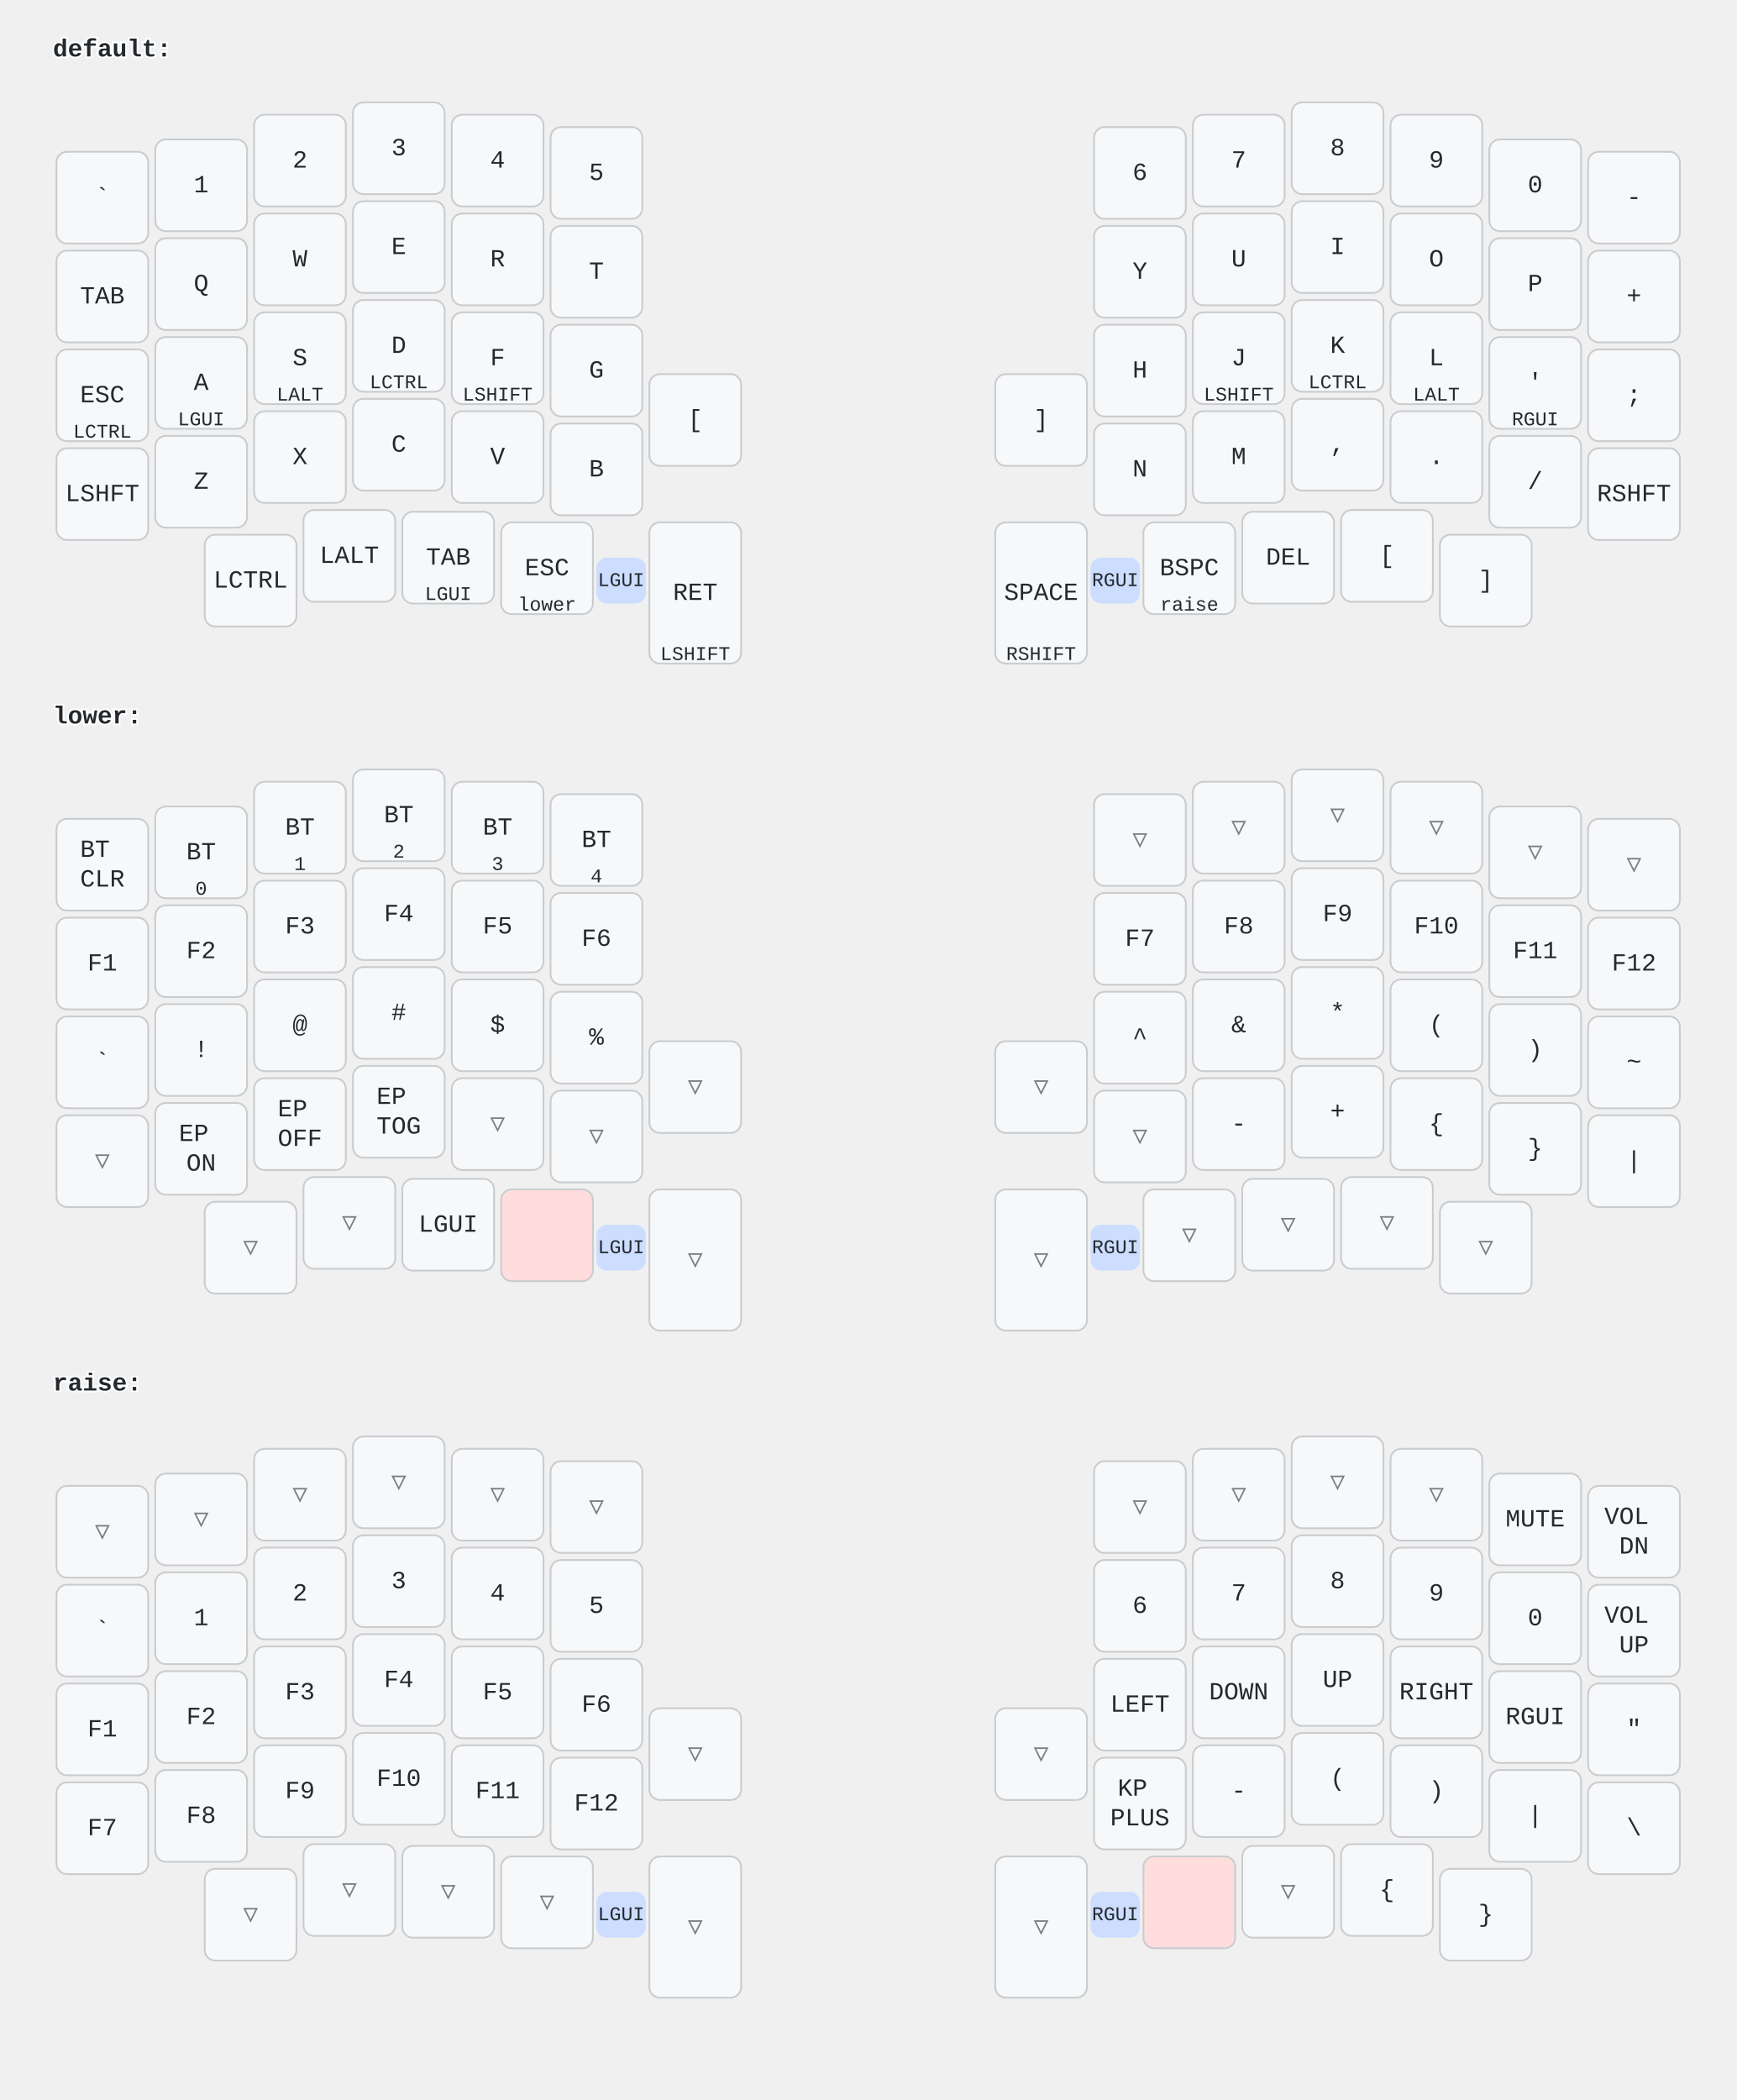
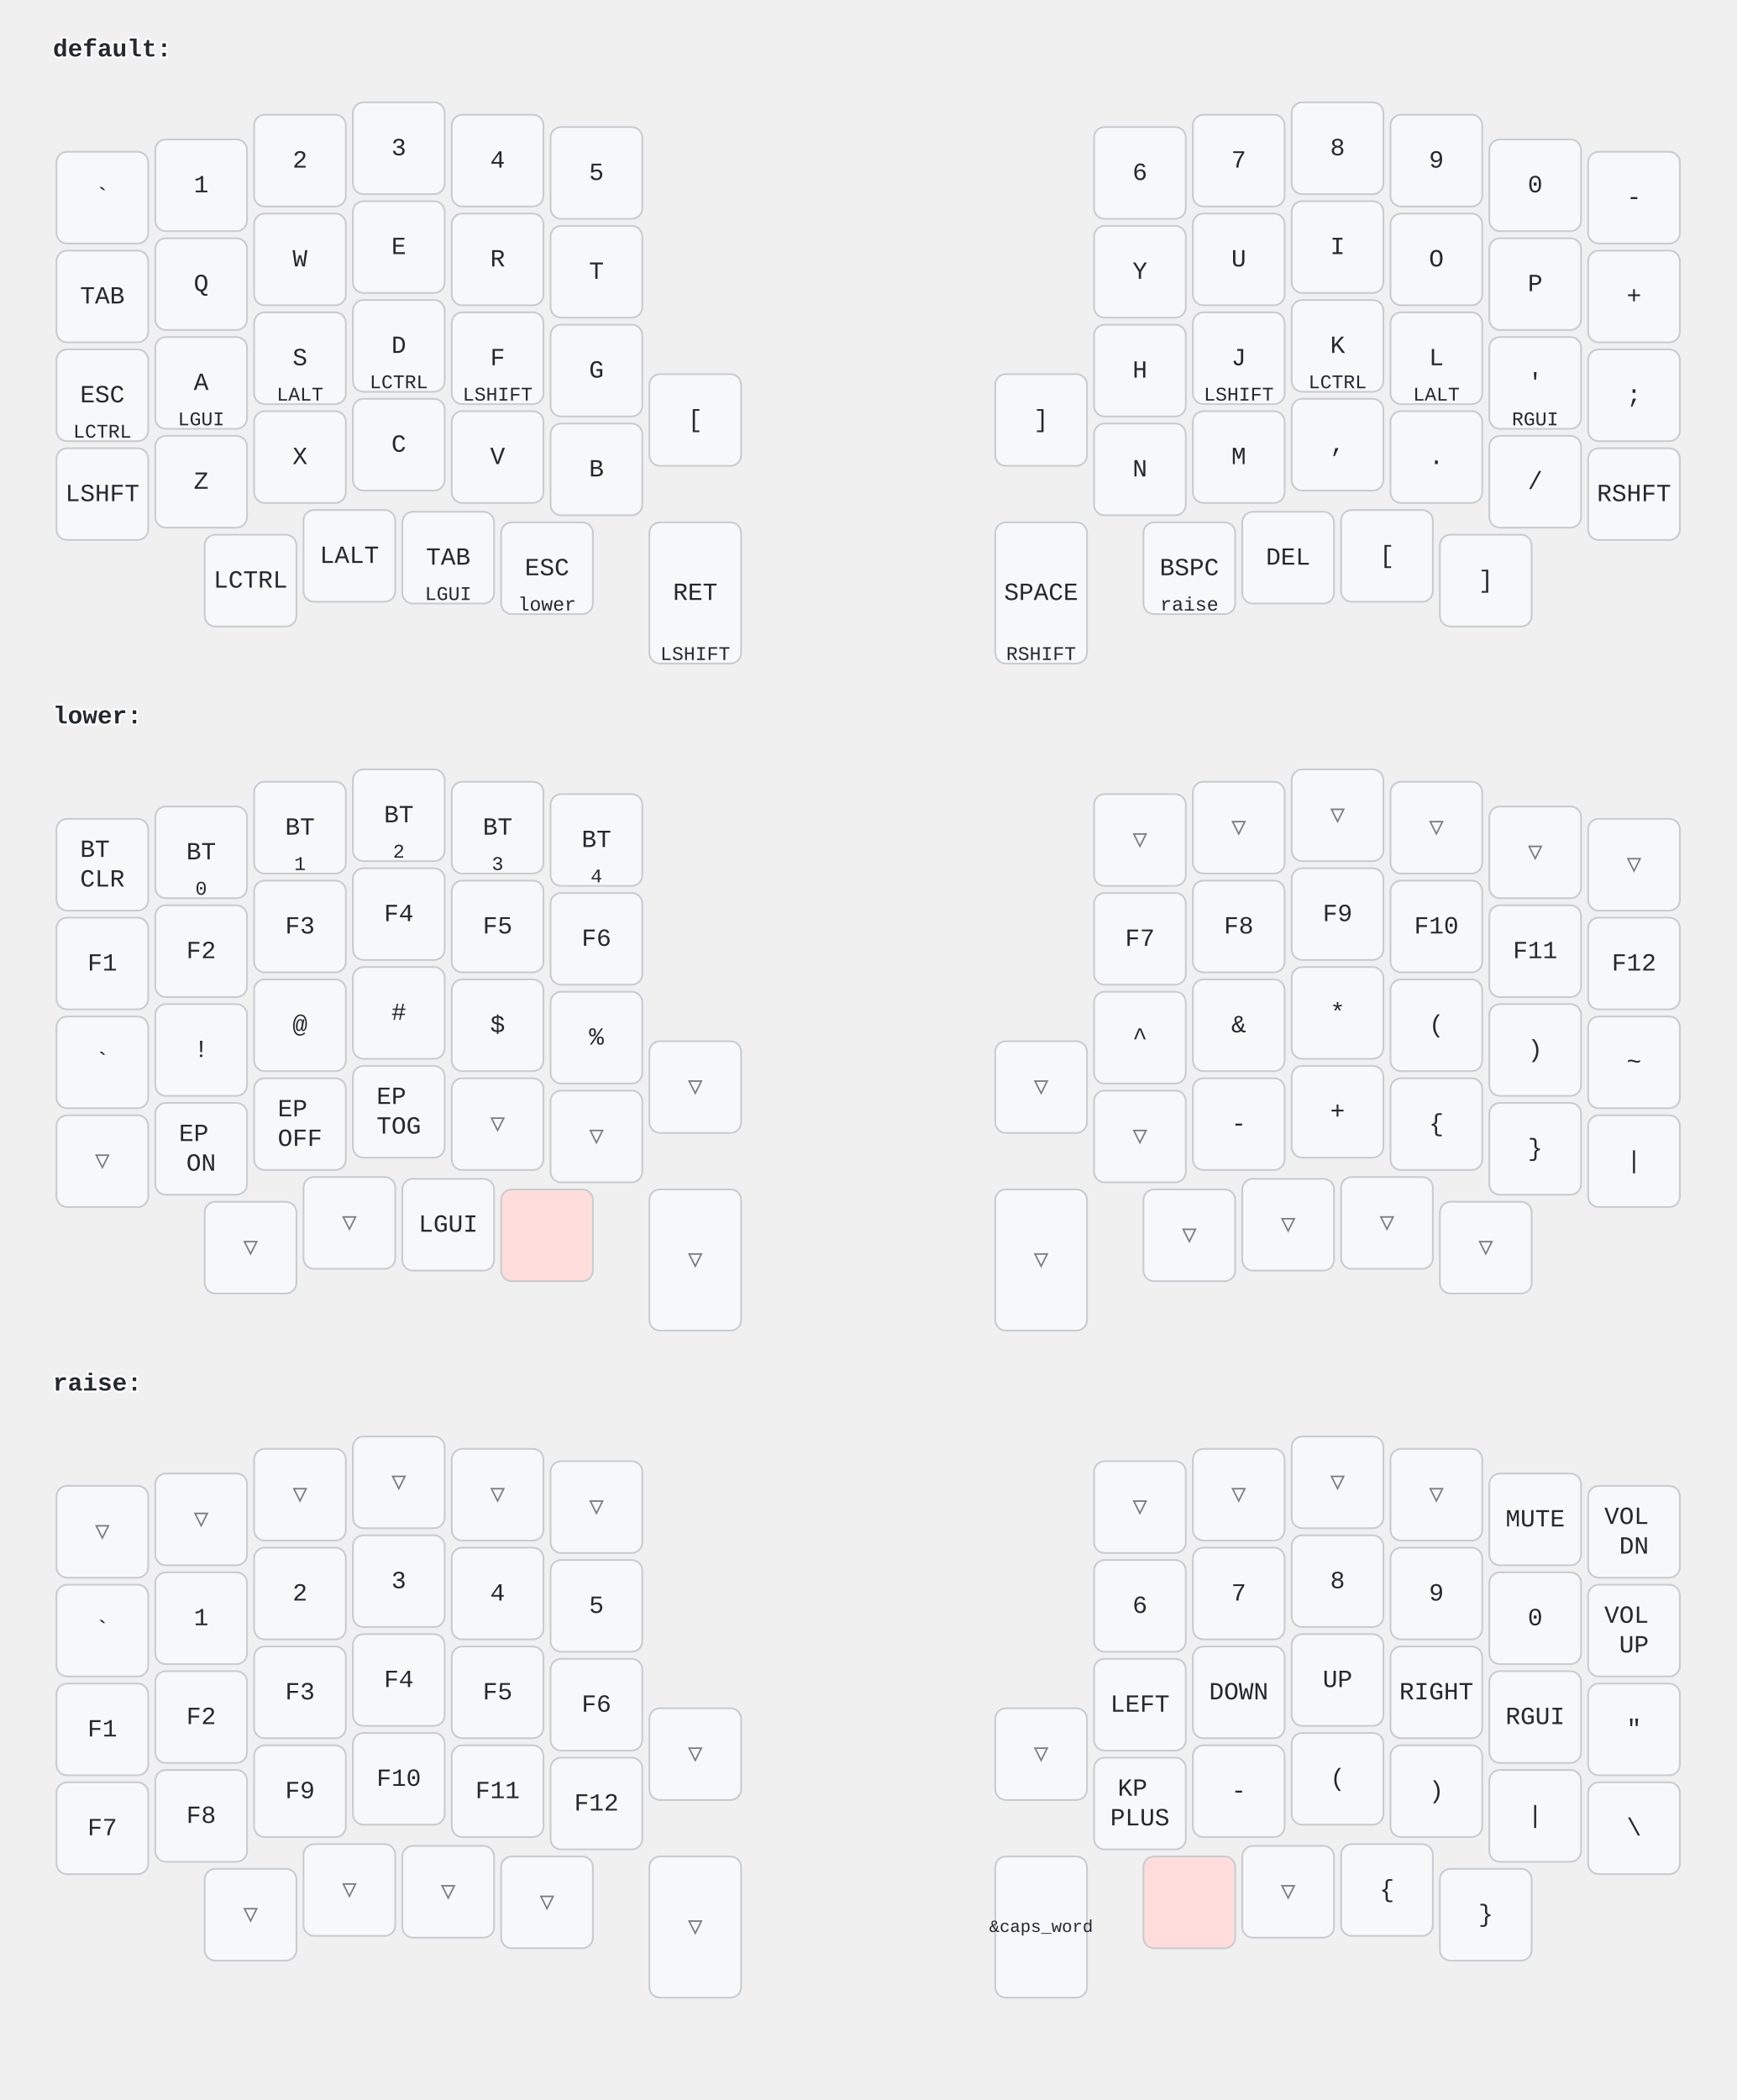
<svg xmlns="http://www.w3.org/2000/svg" width="984" height="1190" viewBox="0 0 984 1190" class="keymap">
  <style>/* inherit to force styles through use tags */
svg path {
    fill: inherit;
}

/* font and background color specifications */
svg.keymap {
    font-family: SFMono-Regular,Consolas,Liberation Mono,Menlo,monospace;
    font-size: 14px;
    font-kerning: normal;
    text-rendering: optimizeLegibility;
    fill: #24292e;
}

/* default key styling */
rect.key {
    fill: #f6f8fa;
    stroke: #c9cccf;
    stroke-width: 1;
}

/* default key side styling, only used is draw_key_sides is set */
rect.side {
    filter: brightness(90%);
}

/* color accent for combo boxes */
rect.combo, rect.combo-separate {
    fill: #cdf;
}

/* color accent for held keys */
rect.held, rect.combo.held {
    fill: #fdd;
}

/* color accent for ghost (optional) keys */
rect.ghost, rect.combo.ghost {
    stroke-dasharray: 4, 4;
    stroke-width: 2;
}

text {
    text-anchor: middle;
    dominant-baseline: middle;
}

/* styling for layer labels */
text.label {
    font-weight: bold;
    text-anchor: start;
    stroke: white;
    stroke-width: 2;
    paint-order: stroke;
}

/* styling for combo tap, and key hold/shifted label text */
text.combo, text.hold, text.shifted {
    font-size: 11px;
}

text.hold {
    text-anchor: middle;
    dominant-baseline: auto;
}

text.shifted {
    text-anchor: middle;
    dominant-baseline: hanging;
}

/* styling for hold/shifted label text in combo box */
text.combo.hold, text.combo.shifted {
    font-size: 8px;
}

/* lighter symbol for transparent keys */
text.trans {
    fill: #7b7e81;
}

/* styling for combo dendrons */
path.combo {
    stroke-width: 1;
    stroke: gray;
    fill: none;
}

/* Start Tabler Icons Cleanup */
/* cannot use height/width with glyphs */
.icon-tabler &gt; path {
    fill: inherit;
    stroke: inherit;
    stroke-width: 2;
}
/* hide tabler's default box */
.icon-tabler &gt; path[stroke="none"][fill="none"] {
    visibility: hidden;
}
/* End Tabler Icons Cleanup */
</style>
  <g transform="translate(30, 0)" class="layer-default">
    <text x="0" y="28" class="label">default:</text>
    <g transform="translate(0, 56)">
      <g transform="translate(28, 56)" class="key keypos-0">
        <rect rx="6" ry="6" x="-26" y="-26" width="52" height="52" class="key" />
        <text x="0" y="0" class="key tap">`</text>
      </g>
      <g transform="translate(84, 49)" class="key keypos-1">
        <rect rx="6" ry="6" x="-26" y="-26" width="52" height="52" class="key" />
        <text x="0" y="0" class="key tap">1</text>
      </g>
      <g transform="translate(140, 35)" class="key keypos-2">
        <rect rx="6" ry="6" x="-26" y="-26" width="52" height="52" class="key" />
        <text x="0" y="0" class="key tap">2</text>
      </g>
      <g transform="translate(196, 28)" class="key keypos-3">
        <rect rx="6" ry="6" x="-26" y="-26" width="52" height="52" class="key" />
        <text x="0" y="0" class="key tap">3</text>
      </g>
      <g transform="translate(252, 35)" class="key keypos-4">
        <rect rx="6" ry="6" x="-26" y="-26" width="52" height="52" class="key" />
        <text x="0" y="0" class="key tap">4</text>
      </g>
      <g transform="translate(308, 42)" class="key keypos-5">
        <rect rx="6" ry="6" x="-26" y="-26" width="52" height="52" class="key" />
        <text x="0" y="0" class="key tap">5</text>
      </g>
      <g transform="translate(616, 42)" class="key keypos-6">
        <rect rx="6" ry="6" x="-26" y="-26" width="52" height="52" class="key" />
        <text x="0" y="0" class="key tap">6</text>
      </g>
      <g transform="translate(672, 35)" class="key keypos-7">
        <rect rx="6" ry="6" x="-26" y="-26" width="52" height="52" class="key" />
        <text x="0" y="0" class="key tap">7</text>
      </g>
      <g transform="translate(728, 28)" class="key keypos-8">
        <rect rx="6" ry="6" x="-26" y="-26" width="52" height="52" class="key" />
        <text x="0" y="0" class="key tap">8</text>
      </g>
      <g transform="translate(784, 35)" class="key keypos-9">
        <rect rx="6" ry="6" x="-26" y="-26" width="52" height="52" class="key" />
        <text x="0" y="0" class="key tap">9</text>
      </g>
      <g transform="translate(840, 49)" class="key keypos-10">
        <rect rx="6" ry="6" x="-26" y="-26" width="52" height="52" class="key" />
        <text x="0" y="0" class="key tap">0</text>
      </g>
      <g transform="translate(896, 56)" class="key keypos-11">
        <rect rx="6" ry="6" x="-26" y="-26" width="52" height="52" class="key" />
        <text x="0" y="0" class="key tap">-</text>
      </g>
      <g transform="translate(28, 112)" class="key keypos-12">
        <rect rx="6" ry="6" x="-26" y="-26" width="52" height="52" class="key" />
        <text x="0" y="0" class="key tap">TAB</text>
      </g>
      <g transform="translate(84, 105)" class="key keypos-13">
        <rect rx="6" ry="6" x="-26" y="-26" width="52" height="52" class="key" />
        <text x="0" y="0" class="key tap">Q</text>
      </g>
      <g transform="translate(140, 91)" class="key keypos-14">
        <rect rx="6" ry="6" x="-26" y="-26" width="52" height="52" class="key" />
        <text x="0" y="0" class="key tap">W</text>
      </g>
      <g transform="translate(196, 84)" class="key keypos-15">
        <rect rx="6" ry="6" x="-26" y="-26" width="52" height="52" class="key" />
        <text x="0" y="0" class="key tap">E</text>
      </g>
      <g transform="translate(252, 91)" class="key keypos-16">
        <rect rx="6" ry="6" x="-26" y="-26" width="52" height="52" class="key" />
        <text x="0" y="0" class="key tap">R</text>
      </g>
      <g transform="translate(308, 98)" class="key keypos-17">
        <rect rx="6" ry="6" x="-26" y="-26" width="52" height="52" class="key" />
        <text x="0" y="0" class="key tap">T</text>
      </g>
      <g transform="translate(616, 98)" class="key keypos-18">
        <rect rx="6" ry="6" x="-26" y="-26" width="52" height="52" class="key" />
        <text x="0" y="0" class="key tap">Y</text>
      </g>
      <g transform="translate(672, 91)" class="key keypos-19">
        <rect rx="6" ry="6" x="-26" y="-26" width="52" height="52" class="key" />
        <text x="0" y="0" class="key tap">U</text>
      </g>
      <g transform="translate(728, 84)" class="key keypos-20">
        <rect rx="6" ry="6" x="-26" y="-26" width="52" height="52" class="key" />
        <text x="0" y="0" class="key tap">I</text>
      </g>
      <g transform="translate(784, 91)" class="key keypos-21">
        <rect rx="6" ry="6" x="-26" y="-26" width="52" height="52" class="key" />
        <text x="0" y="0" class="key tap">O</text>
      </g>
      <g transform="translate(840, 105)" class="key keypos-22">
        <rect rx="6" ry="6" x="-26" y="-26" width="52" height="52" class="key" />
        <text x="0" y="0" class="key tap">P</text>
      </g>
      <g transform="translate(896, 112)" class="key keypos-23">
        <rect rx="6" ry="6" x="-26" y="-26" width="52" height="52" class="key" />
        <text x="0" y="0" class="key tap">+</text>
      </g>
      <g transform="translate(28, 168)" class="key keypos-24">
        <rect rx="6" ry="6" x="-26" y="-26" width="52" height="52" class="key" />
        <text x="0" y="0" class="key tap">ESC</text>
        <text x="0" y="24" class="key hold">LCTRL</text>
      </g>
      <g transform="translate(84, 161)" class="key keypos-25">
        <rect rx="6" ry="6" x="-26" y="-26" width="52" height="52" class="key" />
        <text x="0" y="0" class="key tap">A</text>
        <text x="0" y="24" class="key hold">LGUI</text>
      </g>
      <g transform="translate(140, 147)" class="key keypos-26">
        <rect rx="6" ry="6" x="-26" y="-26" width="52" height="52" class="key" />
        <text x="0" y="0" class="key tap">S</text>
        <text x="0" y="24" class="key hold">LALT</text>
      </g>
      <g transform="translate(196, 140)" class="key keypos-27">
        <rect rx="6" ry="6" x="-26" y="-26" width="52" height="52" class="key" />
        <text x="0" y="0" class="key tap">D</text>
        <text x="0" y="24" class="key hold">LCTRL</text>
      </g>
      <g transform="translate(252, 147)" class="key keypos-28">
        <rect rx="6" ry="6" x="-26" y="-26" width="52" height="52" class="key" />
        <text x="0" y="0" class="key tap">F</text>
        <text x="0" y="24" class="key hold">LSHIFT</text>
      </g>
      <g transform="translate(308, 154)" class="key keypos-29">
        <rect rx="6" ry="6" x="-26" y="-26" width="52" height="52" class="key" />
        <text x="0" y="0" class="key tap">G</text>
      </g>
      <g transform="translate(616, 154)" class="key keypos-30">
        <rect rx="6" ry="6" x="-26" y="-26" width="52" height="52" class="key" />
        <text x="0" y="0" class="key tap">H</text>
      </g>
      <g transform="translate(672, 147)" class="key keypos-31">
        <rect rx="6" ry="6" x="-26" y="-26" width="52" height="52" class="key" />
        <text x="0" y="0" class="key tap">J</text>
        <text x="0" y="24" class="key hold">LSHIFT</text>
      </g>
      <g transform="translate(728, 140)" class="key keypos-32">
        <rect rx="6" ry="6" x="-26" y="-26" width="52" height="52" class="key" />
        <text x="0" y="0" class="key tap">K</text>
        <text x="0" y="24" class="key hold">LCTRL</text>
      </g>
      <g transform="translate(784, 147)" class="key keypos-33">
        <rect rx="6" ry="6" x="-26" y="-26" width="52" height="52" class="key" />
        <text x="0" y="0" class="key tap">L</text>
        <text x="0" y="24" class="key hold">LALT</text>
      </g>
      <g transform="translate(840, 161)" class="key keypos-34">
        <rect rx="6" ry="6" x="-26" y="-26" width="52" height="52" class="key" />
        <text x="0" y="0" class="key tap">'</text>
        <text x="0" y="24" class="key hold">RGUI</text>
      </g>
      <g transform="translate(896, 168)" class="key keypos-35">
        <rect rx="6" ry="6" x="-26" y="-26" width="52" height="52" class="key" />
        <text x="0" y="0" class="key tap">;</text>
      </g>
      <g transform="translate(28, 224)" class="key keypos-36">
        <rect rx="6" ry="6" x="-26" y="-26" width="52" height="52" class="key" />
        <text x="0" y="0" class="key tap">LSHFT</text>
      </g>
      <g transform="translate(84, 217)" class="key keypos-37">
        <rect rx="6" ry="6" x="-26" y="-26" width="52" height="52" class="key" />
        <text x="0" y="0" class="key tap">Z</text>
      </g>
      <g transform="translate(140, 203)" class="key keypos-38">
        <rect rx="6" ry="6" x="-26" y="-26" width="52" height="52" class="key" />
        <text x="0" y="0" class="key tap">X</text>
      </g>
      <g transform="translate(196, 196)" class="key keypos-39">
        <rect rx="6" ry="6" x="-26" y="-26" width="52" height="52" class="key" />
        <text x="0" y="0" class="key tap">C</text>
      </g>
      <g transform="translate(252, 203)" class="key keypos-40">
        <rect rx="6" ry="6" x="-26" y="-26" width="52" height="52" class="key" />
        <text x="0" y="0" class="key tap">V</text>
      </g>
      <g transform="translate(308, 210)" class="key keypos-41">
        <rect rx="6" ry="6" x="-26" y="-26" width="52" height="52" class="key" />
        <text x="0" y="0" class="key tap">B</text>
      </g>
      <g transform="translate(364, 182)" class="key keypos-42">
        <rect rx="6" ry="6" x="-26" y="-26" width="52" height="52" class="key" />
        <text x="0" y="0" class="key tap">[</text>
      </g>
      <g transform="translate(560, 182)" class="key keypos-43">
        <rect rx="6" ry="6" x="-26" y="-26" width="52" height="52" class="key" />
        <text x="0" y="0" class="key tap">]</text>
      </g>
      <g transform="translate(616, 210)" class="key keypos-44">
        <rect rx="6" ry="6" x="-26" y="-26" width="52" height="52" class="key" />
        <text x="0" y="0" class="key tap">N</text>
      </g>
      <g transform="translate(672, 203)" class="key keypos-45">
        <rect rx="6" ry="6" x="-26" y="-26" width="52" height="52" class="key" />
        <text x="0" y="0" class="key tap">M</text>
      </g>
      <g transform="translate(728, 196)" class="key keypos-46">
        <rect rx="6" ry="6" x="-26" y="-26" width="52" height="52" class="key" />
        <text x="0" y="0" class="key tap">,</text>
      </g>
      <g transform="translate(784, 203)" class="key keypos-47">
        <rect rx="6" ry="6" x="-26" y="-26" width="52" height="52" class="key" />
        <text x="0" y="0" class="key tap">.</text>
      </g>
      <g transform="translate(840, 217)" class="key keypos-48">
        <rect rx="6" ry="6" x="-26" y="-26" width="52" height="52" class="key" />
        <text x="0" y="0" class="key tap">/</text>
      </g>
      <g transform="translate(896, 224)" class="key keypos-49">
        <rect rx="6" ry="6" x="-26" y="-26" width="52" height="52" class="key" />
        <text x="0" y="0" class="key tap">RSHFT</text>
      </g>
      <g transform="translate(112, 273)" class="key keypos-50">
        <rect rx="6" ry="6" x="-26" y="-26" width="52" height="52" class="key" />
        <text x="0" y="0" class="key tap">LCTRL</text>
      </g>
      <g transform="translate(168, 259)" class="key keypos-51">
        <rect rx="6" ry="6" x="-26" y="-26" width="52" height="52" class="key" />
        <text x="0" y="0" class="key tap">LALT</text>
      </g>
      <g transform="translate(224, 260)" class="key keypos-52">
        <rect rx="6" ry="6" x="-26" y="-26" width="52" height="52" class="key" />
        <text x="0" y="0" class="key tap">TAB</text>
        <text x="0" y="24" class="key hold">LGUI</text>
      </g>
      <g transform="translate(280, 266)" class="key keypos-53">
        <rect rx="6" ry="6" x="-26" y="-26" width="52" height="52" class="key" />
        <text x="0" y="0" class="key tap">ESC</text>
        <text x="0" y="24" class="key hold">lower</text>
      </g>
      <g transform="translate(364, 280)" class="key keypos-54">
        <rect rx="6" ry="6" x="-26" y="-40" width="52" height="80" class="key" />
        <text x="0" y="0" class="key tap">RET</text>
        <text x="0" y="38" class="key hold">LSHIFT</text>
      </g>
      <g transform="translate(560, 280)" class="key keypos-55">
        <rect rx="6" ry="6" x="-26" y="-40" width="52" height="80" class="key" />
        <text x="0" y="0" class="key tap">SPACE</text>
        <text x="0" y="38" class="key hold">RSHIFT</text>
      </g>
      <g transform="translate(644, 266)" class="key keypos-56">
        <rect rx="6" ry="6" x="-26" y="-26" width="52" height="52" class="key" />
        <text x="0" y="0" class="key tap">BSPC</text>
        <text x="0" y="24" class="key hold">raise</text>
      </g>
      <g transform="translate(700, 260)" class="key keypos-57">
        <rect rx="6" ry="6" x="-26" y="-26" width="52" height="52" class="key" />
        <text x="0" y="0" class="key tap">DEL</text>
      </g>
      <g transform="translate(756, 259)" class="key keypos-58">
        <rect rx="6" ry="6" x="-26" y="-26" width="52" height="52" class="key" />
        <text x="0" y="0" class="key tap">[</text>
      </g>
      <g transform="translate(812, 273)" class="key keypos-59">
        <rect rx="6" ry="6" x="-26" y="-26" width="52" height="52" class="key" />
        <text x="0" y="0" class="key tap">]</text>
      </g>
-       <g class="combo combopos-0">
-         <rect rx="6" ry="6" x="588" y="260" width="28" height="26" class="combo" />
-         <text x="602" y="273" class="combo tap">RGUI</text>
-       </g>
-       <g class="combo combopos-1">
-         <rect rx="6" ry="6" x="308" y="260" width="28" height="26" class="combo" />
-         <text x="322" y="273" class="combo tap">LGUI</text>
-       </g>
    </g>
  </g>
  <g transform="translate(30, 378)" class="layer-lower">
    <text x="0" y="28" class="label">lower:</text>
    <g transform="translate(0, 56)">
      <g transform="translate(28, 56)" class="key keypos-0">
        <rect rx="6" ry="6" x="-26" y="-26" width="52" height="52" class="key" />
        <text x="0" y="0" class="key tap">
          <tspan x="0" dy="-0.6em">BT</tspan>
          <tspan x="0" dy="1.2em">CLR</tspan>
        </text>
      </g>
      <g transform="translate(84, 49)" class="key keypos-1">
        <rect rx="6" ry="6" x="-26" y="-26" width="52" height="52" class="key" />
        <text x="0" y="0" class="key tap">BT</text>
        <text x="0" y="24" class="key hold">0</text>
      </g>
      <g transform="translate(140, 35)" class="key keypos-2">
        <rect rx="6" ry="6" x="-26" y="-26" width="52" height="52" class="key" />
        <text x="0" y="0" class="key tap">BT</text>
        <text x="0" y="24" class="key hold">1</text>
      </g>
      <g transform="translate(196, 28)" class="key keypos-3">
        <rect rx="6" ry="6" x="-26" y="-26" width="52" height="52" class="key" />
        <text x="0" y="0" class="key tap">BT</text>
        <text x="0" y="24" class="key hold">2</text>
      </g>
      <g transform="translate(252, 35)" class="key keypos-4">
        <rect rx="6" ry="6" x="-26" y="-26" width="52" height="52" class="key" />
        <text x="0" y="0" class="key tap">BT</text>
        <text x="0" y="24" class="key hold">3</text>
      </g>
      <g transform="translate(308, 42)" class="key keypos-5">
        <rect rx="6" ry="6" x="-26" y="-26" width="52" height="52" class="key" />
        <text x="0" y="0" class="key tap">BT</text>
        <text x="0" y="24" class="key hold">4</text>
      </g>
      <g transform="translate(616, 42)" class="key trans keypos-6">
        <rect rx="6" ry="6" x="-26" y="-26" width="52" height="52" class="key trans" />
        <text x="0" y="0" class="key trans tap">▽</text>
      </g>
      <g transform="translate(672, 35)" class="key trans keypos-7">
        <rect rx="6" ry="6" x="-26" y="-26" width="52" height="52" class="key trans" />
        <text x="0" y="0" class="key trans tap">▽</text>
      </g>
      <g transform="translate(728, 28)" class="key trans keypos-8">
        <rect rx="6" ry="6" x="-26" y="-26" width="52" height="52" class="key trans" />
        <text x="0" y="0" class="key trans tap">▽</text>
      </g>
      <g transform="translate(784, 35)" class="key trans keypos-9">
        <rect rx="6" ry="6" x="-26" y="-26" width="52" height="52" class="key trans" />
        <text x="0" y="0" class="key trans tap">▽</text>
      </g>
      <g transform="translate(840, 49)" class="key trans keypos-10">
        <rect rx="6" ry="6" x="-26" y="-26" width="52" height="52" class="key trans" />
        <text x="0" y="0" class="key trans tap">▽</text>
      </g>
      <g transform="translate(896, 56)" class="key trans keypos-11">
        <rect rx="6" ry="6" x="-26" y="-26" width="52" height="52" class="key trans" />
        <text x="0" y="0" class="key trans tap">▽</text>
      </g>
      <g transform="translate(28, 112)" class="key keypos-12">
        <rect rx="6" ry="6" x="-26" y="-26" width="52" height="52" class="key" />
        <text x="0" y="0" class="key tap">F1</text>
      </g>
      <g transform="translate(84, 105)" class="key keypos-13">
        <rect rx="6" ry="6" x="-26" y="-26" width="52" height="52" class="key" />
        <text x="0" y="0" class="key tap">F2</text>
      </g>
      <g transform="translate(140, 91)" class="key keypos-14">
        <rect rx="6" ry="6" x="-26" y="-26" width="52" height="52" class="key" />
        <text x="0" y="0" class="key tap">F3</text>
      </g>
      <g transform="translate(196, 84)" class="key keypos-15">
        <rect rx="6" ry="6" x="-26" y="-26" width="52" height="52" class="key" />
        <text x="0" y="0" class="key tap">F4</text>
      </g>
      <g transform="translate(252, 91)" class="key keypos-16">
        <rect rx="6" ry="6" x="-26" y="-26" width="52" height="52" class="key" />
        <text x="0" y="0" class="key tap">F5</text>
      </g>
      <g transform="translate(308, 98)" class="key keypos-17">
        <rect rx="6" ry="6" x="-26" y="-26" width="52" height="52" class="key" />
        <text x="0" y="0" class="key tap">F6</text>
      </g>
      <g transform="translate(616, 98)" class="key keypos-18">
        <rect rx="6" ry="6" x="-26" y="-26" width="52" height="52" class="key" />
        <text x="0" y="0" class="key tap">F7</text>
      </g>
      <g transform="translate(672, 91)" class="key keypos-19">
        <rect rx="6" ry="6" x="-26" y="-26" width="52" height="52" class="key" />
        <text x="0" y="0" class="key tap">F8</text>
      </g>
      <g transform="translate(728, 84)" class="key keypos-20">
        <rect rx="6" ry="6" x="-26" y="-26" width="52" height="52" class="key" />
        <text x="0" y="0" class="key tap">F9</text>
      </g>
      <g transform="translate(784, 91)" class="key keypos-21">
        <rect rx="6" ry="6" x="-26" y="-26" width="52" height="52" class="key" />
        <text x="0" y="0" class="key tap">F10</text>
      </g>
      <g transform="translate(840, 105)" class="key keypos-22">
        <rect rx="6" ry="6" x="-26" y="-26" width="52" height="52" class="key" />
        <text x="0" y="0" class="key tap">F11</text>
      </g>
      <g transform="translate(896, 112)" class="key keypos-23">
        <rect rx="6" ry="6" x="-26" y="-26" width="52" height="52" class="key" />
        <text x="0" y="0" class="key tap">F12</text>
      </g>
      <g transform="translate(28, 168)" class="key keypos-24">
        <rect rx="6" ry="6" x="-26" y="-26" width="52" height="52" class="key" />
        <text x="0" y="0" class="key tap">`</text>
      </g>
      <g transform="translate(84, 161)" class="key keypos-25">
        <rect rx="6" ry="6" x="-26" y="-26" width="52" height="52" class="key" />
        <text x="0" y="0" class="key tap">!</text>
      </g>
      <g transform="translate(140, 147)" class="key keypos-26">
        <rect rx="6" ry="6" x="-26" y="-26" width="52" height="52" class="key" />
        <text x="0" y="0" class="key tap">@</text>
      </g>
      <g transform="translate(196, 140)" class="key keypos-27">
        <rect rx="6" ry="6" x="-26" y="-26" width="52" height="52" class="key" />
        <text x="0" y="0" class="key tap">#</text>
      </g>
      <g transform="translate(252, 147)" class="key keypos-28">
        <rect rx="6" ry="6" x="-26" y="-26" width="52" height="52" class="key" />
        <text x="0" y="0" class="key tap">$</text>
      </g>
      <g transform="translate(308, 154)" class="key keypos-29">
        <rect rx="6" ry="6" x="-26" y="-26" width="52" height="52" class="key" />
        <text x="0" y="0" class="key tap">%</text>
      </g>
      <g transform="translate(616, 154)" class="key keypos-30">
        <rect rx="6" ry="6" x="-26" y="-26" width="52" height="52" class="key" />
        <text x="0" y="0" class="key tap">^</text>
      </g>
      <g transform="translate(672, 147)" class="key keypos-31">
        <rect rx="6" ry="6" x="-26" y="-26" width="52" height="52" class="key" />
        <text x="0" y="0" class="key tap">&amp;</text>
      </g>
      <g transform="translate(728, 140)" class="key keypos-32">
        <rect rx="6" ry="6" x="-26" y="-26" width="52" height="52" class="key" />
        <text x="0" y="0" class="key tap">*</text>
      </g>
      <g transform="translate(784, 147)" class="key keypos-33">
        <rect rx="6" ry="6" x="-26" y="-26" width="52" height="52" class="key" />
        <text x="0" y="0" class="key tap">(</text>
      </g>
      <g transform="translate(840, 161)" class="key keypos-34">
        <rect rx="6" ry="6" x="-26" y="-26" width="52" height="52" class="key" />
        <text x="0" y="0" class="key tap">)</text>
      </g>
      <g transform="translate(896, 168)" class="key keypos-35">
        <rect rx="6" ry="6" x="-26" y="-26" width="52" height="52" class="key" />
        <text x="0" y="0" class="key tap">~</text>
      </g>
      <g transform="translate(28, 224)" class="key trans keypos-36">
        <rect rx="6" ry="6" x="-26" y="-26" width="52" height="52" class="key trans" />
        <text x="0" y="0" class="key trans tap">▽</text>
      </g>
      <g transform="translate(84, 217)" class="key keypos-37">
        <rect rx="6" ry="6" x="-26" y="-26" width="52" height="52" class="key" />
        <text x="0" y="0" class="key tap">
          <tspan x="0" dy="-0.6em">EP</tspan>
          <tspan x="0" dy="1.2em">ON</tspan>
        </text>
      </g>
      <g transform="translate(140, 203)" class="key keypos-38">
        <rect rx="6" ry="6" x="-26" y="-26" width="52" height="52" class="key" />
        <text x="0" y="0" class="key tap">
          <tspan x="0" dy="-0.6em">EP</tspan>
          <tspan x="0" dy="1.2em">OFF</tspan>
        </text>
      </g>
      <g transform="translate(196, 196)" class="key keypos-39">
        <rect rx="6" ry="6" x="-26" y="-26" width="52" height="52" class="key" />
        <text x="0" y="0" class="key tap">
          <tspan x="0" dy="-0.6em">EP</tspan>
          <tspan x="0" dy="1.2em">TOG</tspan>
        </text>
      </g>
      <g transform="translate(252, 203)" class="key trans keypos-40">
        <rect rx="6" ry="6" x="-26" y="-26" width="52" height="52" class="key trans" />
        <text x="0" y="0" class="key trans tap">▽</text>
      </g>
      <g transform="translate(308, 210)" class="key trans keypos-41">
        <rect rx="6" ry="6" x="-26" y="-26" width="52" height="52" class="key trans" />
        <text x="0" y="0" class="key trans tap">▽</text>
      </g>
      <g transform="translate(364, 182)" class="key trans keypos-42">
        <rect rx="6" ry="6" x="-26" y="-26" width="52" height="52" class="key trans" />
        <text x="0" y="0" class="key trans tap">▽</text>
      </g>
      <g transform="translate(560, 182)" class="key trans keypos-43">
        <rect rx="6" ry="6" x="-26" y="-26" width="52" height="52" class="key trans" />
        <text x="0" y="0" class="key trans tap">▽</text>
      </g>
      <g transform="translate(616, 210)" class="key trans keypos-44">
        <rect rx="6" ry="6" x="-26" y="-26" width="52" height="52" class="key trans" />
        <text x="0" y="0" class="key trans tap">▽</text>
      </g>
      <g transform="translate(672, 203)" class="key keypos-45">
        <rect rx="6" ry="6" x="-26" y="-26" width="52" height="52" class="key" />
        <text x="0" y="0" class="key tap">-</text>
      </g>
      <g transform="translate(728, 196)" class="key keypos-46">
        <rect rx="6" ry="6" x="-26" y="-26" width="52" height="52" class="key" />
        <text x="0" y="0" class="key tap">+</text>
      </g>
      <g transform="translate(784, 203)" class="key keypos-47">
        <rect rx="6" ry="6" x="-26" y="-26" width="52" height="52" class="key" />
        <text x="0" y="0" class="key tap">{</text>
      </g>
      <g transform="translate(840, 217)" class="key keypos-48">
        <rect rx="6" ry="6" x="-26" y="-26" width="52" height="52" class="key" />
        <text x="0" y="0" class="key tap">}</text>
      </g>
      <g transform="translate(896, 224)" class="key keypos-49">
        <rect rx="6" ry="6" x="-26" y="-26" width="52" height="52" class="key" />
        <text x="0" y="0" class="key tap">|</text>
      </g>
      <g transform="translate(112, 273)" class="key trans keypos-50">
        <rect rx="6" ry="6" x="-26" y="-26" width="52" height="52" class="key trans" />
        <text x="0" y="0" class="key trans tap">▽</text>
      </g>
      <g transform="translate(168, 259)" class="key trans keypos-51">
        <rect rx="6" ry="6" x="-26" y="-26" width="52" height="52" class="key trans" />
        <text x="0" y="0" class="key trans tap">▽</text>
      </g>
      <g transform="translate(224, 260)" class="key keypos-52">
        <rect rx="6" ry="6" x="-26" y="-26" width="52" height="52" class="key" />
        <text x="0" y="0" class="key tap">LGUI</text>
      </g>
      <g transform="translate(280, 266)" class="key held keypos-53">
        <rect rx="6" ry="6" x="-26" y="-26" width="52" height="52" class="key held" />
      </g>
      <g transform="translate(364, 280)" class="key trans keypos-54">
        <rect rx="6" ry="6" x="-26" y="-40" width="52" height="80" class="key trans" />
        <text x="0" y="0" class="key trans tap">▽</text>
      </g>
      <g transform="translate(560, 280)" class="key trans keypos-55">
        <rect rx="6" ry="6" x="-26" y="-40" width="52" height="80" class="key trans" />
        <text x="0" y="0" class="key trans tap">▽</text>
      </g>
      <g transform="translate(644, 266)" class="key trans keypos-56">
        <rect rx="6" ry="6" x="-26" y="-26" width="52" height="52" class="key trans" />
        <text x="0" y="0" class="key trans tap">▽</text>
      </g>
      <g transform="translate(700, 260)" class="key trans keypos-57">
        <rect rx="6" ry="6" x="-26" y="-26" width="52" height="52" class="key trans" />
        <text x="0" y="0" class="key trans tap">▽</text>
      </g>
      <g transform="translate(756, 259)" class="key trans keypos-58">
        <rect rx="6" ry="6" x="-26" y="-26" width="52" height="52" class="key trans" />
        <text x="0" y="0" class="key trans tap">▽</text>
      </g>
      <g transform="translate(812, 273)" class="key trans keypos-59">
        <rect rx="6" ry="6" x="-26" y="-26" width="52" height="52" class="key trans" />
        <text x="0" y="0" class="key trans tap">▽</text>
      </g>
-       <g class="combo combopos-0">
-         <rect rx="6" ry="6" x="588" y="260" width="28" height="26" class="combo" />
-         <text x="602" y="273" class="combo tap">RGUI</text>
-       </g>
-       <g class="combo combopos-1">
-         <rect rx="6" ry="6" x="308" y="260" width="28" height="26" class="combo" />
-         <text x="322" y="273" class="combo tap">LGUI</text>
-       </g>
    </g>
  </g>
  <g transform="translate(30, 756)" class="layer-raise">
    <text x="0" y="28" class="label">raise:</text>
    <g transform="translate(0, 56)">
      <g transform="translate(28, 56)" class="key trans keypos-0">
        <rect rx="6" ry="6" x="-26" y="-26" width="52" height="52" class="key trans" />
        <text x="0" y="0" class="key trans tap">▽</text>
      </g>
      <g transform="translate(84, 49)" class="key trans keypos-1">
        <rect rx="6" ry="6" x="-26" y="-26" width="52" height="52" class="key trans" />
        <text x="0" y="0" class="key trans tap">▽</text>
      </g>
      <g transform="translate(140, 35)" class="key trans keypos-2">
        <rect rx="6" ry="6" x="-26" y="-26" width="52" height="52" class="key trans" />
        <text x="0" y="0" class="key trans tap">▽</text>
      </g>
      <g transform="translate(196, 28)" class="key trans keypos-3">
        <rect rx="6" ry="6" x="-26" y="-26" width="52" height="52" class="key trans" />
        <text x="0" y="0" class="key trans tap">▽</text>
      </g>
      <g transform="translate(252, 35)" class="key trans keypos-4">
        <rect rx="6" ry="6" x="-26" y="-26" width="52" height="52" class="key trans" />
        <text x="0" y="0" class="key trans tap">▽</text>
      </g>
      <g transform="translate(308, 42)" class="key trans keypos-5">
        <rect rx="6" ry="6" x="-26" y="-26" width="52" height="52" class="key trans" />
        <text x="0" y="0" class="key trans tap">▽</text>
      </g>
      <g transform="translate(616, 42)" class="key trans keypos-6">
        <rect rx="6" ry="6" x="-26" y="-26" width="52" height="52" class="key trans" />
        <text x="0" y="0" class="key trans tap">▽</text>
      </g>
      <g transform="translate(672, 35)" class="key trans keypos-7">
        <rect rx="6" ry="6" x="-26" y="-26" width="52" height="52" class="key trans" />
        <text x="0" y="0" class="key trans tap">▽</text>
      </g>
      <g transform="translate(728, 28)" class="key trans keypos-8">
        <rect rx="6" ry="6" x="-26" y="-26" width="52" height="52" class="key trans" />
        <text x="0" y="0" class="key trans tap">▽</text>
      </g>
      <g transform="translate(784, 35)" class="key trans keypos-9">
        <rect rx="6" ry="6" x="-26" y="-26" width="52" height="52" class="key trans" />
        <text x="0" y="0" class="key trans tap">▽</text>
      </g>
      <g transform="translate(840, 49)" class="key keypos-10">
        <rect rx="6" ry="6" x="-26" y="-26" width="52" height="52" class="key" />
        <text x="0" y="0" class="key tap">MUTE</text>
      </g>
      <g transform="translate(896, 56)" class="key keypos-11">
        <rect rx="6" ry="6" x="-26" y="-26" width="52" height="52" class="key" />
        <text x="0" y="0" class="key tap">
          <tspan x="0" dy="-0.6em">VOL</tspan>
          <tspan x="0" dy="1.2em">DN</tspan>
        </text>
      </g>
      <g transform="translate(28, 112)" class="key keypos-12">
        <rect rx="6" ry="6" x="-26" y="-26" width="52" height="52" class="key" />
        <text x="0" y="0" class="key tap">`</text>
      </g>
      <g transform="translate(84, 105)" class="key keypos-13">
        <rect rx="6" ry="6" x="-26" y="-26" width="52" height="52" class="key" />
        <text x="0" y="0" class="key tap">1</text>
      </g>
      <g transform="translate(140, 91)" class="key keypos-14">
        <rect rx="6" ry="6" x="-26" y="-26" width="52" height="52" class="key" />
        <text x="0" y="0" class="key tap">2</text>
      </g>
      <g transform="translate(196, 84)" class="key keypos-15">
        <rect rx="6" ry="6" x="-26" y="-26" width="52" height="52" class="key" />
        <text x="0" y="0" class="key tap">3</text>
      </g>
      <g transform="translate(252, 91)" class="key keypos-16">
        <rect rx="6" ry="6" x="-26" y="-26" width="52" height="52" class="key" />
        <text x="0" y="0" class="key tap">4</text>
      </g>
      <g transform="translate(308, 98)" class="key keypos-17">
        <rect rx="6" ry="6" x="-26" y="-26" width="52" height="52" class="key" />
        <text x="0" y="0" class="key tap">5</text>
      </g>
      <g transform="translate(616, 98)" class="key keypos-18">
        <rect rx="6" ry="6" x="-26" y="-26" width="52" height="52" class="key" />
        <text x="0" y="0" class="key tap">6</text>
      </g>
      <g transform="translate(672, 91)" class="key keypos-19">
        <rect rx="6" ry="6" x="-26" y="-26" width="52" height="52" class="key" />
        <text x="0" y="0" class="key tap">7</text>
      </g>
      <g transform="translate(728, 84)" class="key keypos-20">
        <rect rx="6" ry="6" x="-26" y="-26" width="52" height="52" class="key" />
        <text x="0" y="0" class="key tap">8</text>
      </g>
      <g transform="translate(784, 91)" class="key keypos-21">
        <rect rx="6" ry="6" x="-26" y="-26" width="52" height="52" class="key" />
        <text x="0" y="0" class="key tap">9</text>
      </g>
      <g transform="translate(840, 105)" class="key keypos-22">
        <rect rx="6" ry="6" x="-26" y="-26" width="52" height="52" class="key" />
        <text x="0" y="0" class="key tap">0</text>
      </g>
      <g transform="translate(896, 112)" class="key keypos-23">
        <rect rx="6" ry="6" x="-26" y="-26" width="52" height="52" class="key" />
        <text x="0" y="0" class="key tap">
          <tspan x="0" dy="-0.6em">VOL</tspan>
          <tspan x="0" dy="1.2em">UP</tspan>
        </text>
      </g>
      <g transform="translate(28, 168)" class="key keypos-24">
        <rect rx="6" ry="6" x="-26" y="-26" width="52" height="52" class="key" />
        <text x="0" y="0" class="key tap">F1</text>
      </g>
      <g transform="translate(84, 161)" class="key keypos-25">
        <rect rx="6" ry="6" x="-26" y="-26" width="52" height="52" class="key" />
        <text x="0" y="0" class="key tap">F2</text>
      </g>
      <g transform="translate(140, 147)" class="key keypos-26">
        <rect rx="6" ry="6" x="-26" y="-26" width="52" height="52" class="key" />
        <text x="0" y="0" class="key tap">F3</text>
      </g>
      <g transform="translate(196, 140)" class="key keypos-27">
        <rect rx="6" ry="6" x="-26" y="-26" width="52" height="52" class="key" />
        <text x="0" y="0" class="key tap">F4</text>
      </g>
      <g transform="translate(252, 147)" class="key keypos-28">
        <rect rx="6" ry="6" x="-26" y="-26" width="52" height="52" class="key" />
        <text x="0" y="0" class="key tap">F5</text>
      </g>
      <g transform="translate(308, 154)" class="key keypos-29">
        <rect rx="6" ry="6" x="-26" y="-26" width="52" height="52" class="key" />
        <text x="0" y="0" class="key tap">F6</text>
      </g>
      <g transform="translate(616, 154)" class="key keypos-30">
        <rect rx="6" ry="6" x="-26" y="-26" width="52" height="52" class="key" />
        <text x="0" y="0" class="key tap">LEFT</text>
      </g>
      <g transform="translate(672, 147)" class="key keypos-31">
        <rect rx="6" ry="6" x="-26" y="-26" width="52" height="52" class="key" />
        <text x="0" y="0" class="key tap">DOWN</text>
      </g>
      <g transform="translate(728, 140)" class="key keypos-32">
        <rect rx="6" ry="6" x="-26" y="-26" width="52" height="52" class="key" />
        <text x="0" y="0" class="key tap">UP</text>
      </g>
      <g transform="translate(784, 147)" class="key keypos-33">
        <rect rx="6" ry="6" x="-26" y="-26" width="52" height="52" class="key" />
        <text x="0" y="0" class="key tap">RIGHT</text>
      </g>
      <g transform="translate(840, 161)" class="key keypos-34">
        <rect rx="6" ry="6" x="-26" y="-26" width="52" height="52" class="key" />
        <text x="0" y="0" class="key tap">RGUI</text>
      </g>
      <g transform="translate(896, 168)" class="key keypos-35">
        <rect rx="6" ry="6" x="-26" y="-26" width="52" height="52" class="key" />
        <text x="0" y="0" class="key tap">"</text>
      </g>
      <g transform="translate(28, 224)" class="key keypos-36">
        <rect rx="6" ry="6" x="-26" y="-26" width="52" height="52" class="key" />
        <text x="0" y="0" class="key tap">F7</text>
      </g>
      <g transform="translate(84, 217)" class="key keypos-37">
        <rect rx="6" ry="6" x="-26" y="-26" width="52" height="52" class="key" />
        <text x="0" y="0" class="key tap">F8</text>
      </g>
      <g transform="translate(140, 203)" class="key keypos-38">
        <rect rx="6" ry="6" x="-26" y="-26" width="52" height="52" class="key" />
        <text x="0" y="0" class="key tap">F9</text>
      </g>
      <g transform="translate(196, 196)" class="key keypos-39">
        <rect rx="6" ry="6" x="-26" y="-26" width="52" height="52" class="key" />
        <text x="0" y="0" class="key tap">F10</text>
      </g>
      <g transform="translate(252, 203)" class="key keypos-40">
        <rect rx="6" ry="6" x="-26" y="-26" width="52" height="52" class="key" />
        <text x="0" y="0" class="key tap">F11</text>
      </g>
      <g transform="translate(308, 210)" class="key keypos-41">
        <rect rx="6" ry="6" x="-26" y="-26" width="52" height="52" class="key" />
        <text x="0" y="0" class="key tap">F12</text>
      </g>
      <g transform="translate(364, 182)" class="key trans keypos-42">
        <rect rx="6" ry="6" x="-26" y="-26" width="52" height="52" class="key trans" />
        <text x="0" y="0" class="key trans tap">▽</text>
      </g>
      <g transform="translate(560, 182)" class="key trans keypos-43">
        <rect rx="6" ry="6" x="-26" y="-26" width="52" height="52" class="key trans" />
        <text x="0" y="0" class="key trans tap">▽</text>
      </g>
      <g transform="translate(616, 210)" class="key keypos-44">
        <rect rx="6" ry="6" x="-26" y="-26" width="52" height="52" class="key" />
        <text x="0" y="0" class="key tap">
          <tspan x="0" dy="-0.6em">KP</tspan>
          <tspan x="0" dy="1.2em">PLUS</tspan>
        </text>
      </g>
      <g transform="translate(672, 203)" class="key keypos-45">
        <rect rx="6" ry="6" x="-26" y="-26" width="52" height="52" class="key" />
        <text x="0" y="0" class="key tap">-</text>
      </g>
      <g transform="translate(728, 196)" class="key keypos-46">
        <rect rx="6" ry="6" x="-26" y="-26" width="52" height="52" class="key" />
        <text x="0" y="0" class="key tap">(</text>
      </g>
      <g transform="translate(784, 203)" class="key keypos-47">
        <rect rx="6" ry="6" x="-26" y="-26" width="52" height="52" class="key" />
        <text x="0" y="0" class="key tap">)</text>
      </g>
      <g transform="translate(840, 217)" class="key keypos-48">
        <rect rx="6" ry="6" x="-26" y="-26" width="52" height="52" class="key" />
        <text x="0" y="0" class="key tap">|</text>
      </g>
      <g transform="translate(896, 224)" class="key keypos-49">
        <rect rx="6" ry="6" x="-26" y="-26" width="52" height="52" class="key" />
        <text x="0" y="0" class="key tap">\</text>
      </g>
      <g transform="translate(112, 273)" class="key trans keypos-50">
        <rect rx="6" ry="6" x="-26" y="-26" width="52" height="52" class="key trans" />
        <text x="0" y="0" class="key trans tap">▽</text>
      </g>
      <g transform="translate(168, 259)" class="key trans keypos-51">
        <rect rx="6" ry="6" x="-26" y="-26" width="52" height="52" class="key trans" />
        <text x="0" y="0" class="key trans tap">▽</text>
      </g>
      <g transform="translate(224, 260)" class="key trans keypos-52">
        <rect rx="6" ry="6" x="-26" y="-26" width="52" height="52" class="key trans" />
        <text x="0" y="0" class="key trans tap">▽</text>
      </g>
      <g transform="translate(280, 266)" class="key trans keypos-53">
        <rect rx="6" ry="6" x="-26" y="-26" width="52" height="52" class="key trans" />
        <text x="0" y="0" class="key trans tap">▽</text>
      </g>
      <g transform="translate(364, 280)" class="key trans keypos-54">
        <rect rx="6" ry="6" x="-26" y="-40" width="52" height="80" class="key trans" />
        <text x="0" y="0" class="key trans tap">▽</text>
      </g>
-       <g transform="translate(560, 280)" class="key trans keypos-55">
-         <rect rx="6" ry="6" x="-26" y="-40" width="52" height="80" class="key trans" />
-         <text x="0" y="0" class="key trans tap">▽</text>
+       <g transform="translate(560, 280)" class="key keypos-55">
+         <rect rx="6" ry="6" x="-26" y="-40" width="52" height="80" class="key" />
+         <text x="0" y="0" class="key tap">
+           <tspan style="font-size: 70%">&amp;caps_word</tspan>
+         </text>
      </g>
      <g transform="translate(644, 266)" class="key held keypos-56">
        <rect rx="6" ry="6" x="-26" y="-26" width="52" height="52" class="key held" />
      </g>
      <g transform="translate(700, 260)" class="key trans keypos-57">
        <rect rx="6" ry="6" x="-26" y="-26" width="52" height="52" class="key trans" />
        <text x="0" y="0" class="key trans tap">▽</text>
      </g>
      <g transform="translate(756, 259)" class="key keypos-58">
        <rect rx="6" ry="6" x="-26" y="-26" width="52" height="52" class="key" />
        <text x="0" y="0" class="key tap">{</text>
      </g>
      <g transform="translate(812, 273)" class="key keypos-59">
        <rect rx="6" ry="6" x="-26" y="-26" width="52" height="52" class="key" />
        <text x="0" y="0" class="key tap">}</text>
-       </g>
-       <g class="combo combopos-0">
-         <rect rx="6" ry="6" x="588" y="260" width="28" height="26" class="combo" />
-         <text x="602" y="273" class="combo tap">RGUI</text>
-       </g>
-       <g class="combo combopos-1">
-         <rect rx="6" ry="6" x="308" y="260" width="28" height="26" class="combo" />
-         <text x="322" y="273" class="combo tap">LGUI</text>
      </g>
    </g>
  </g>
</svg>
